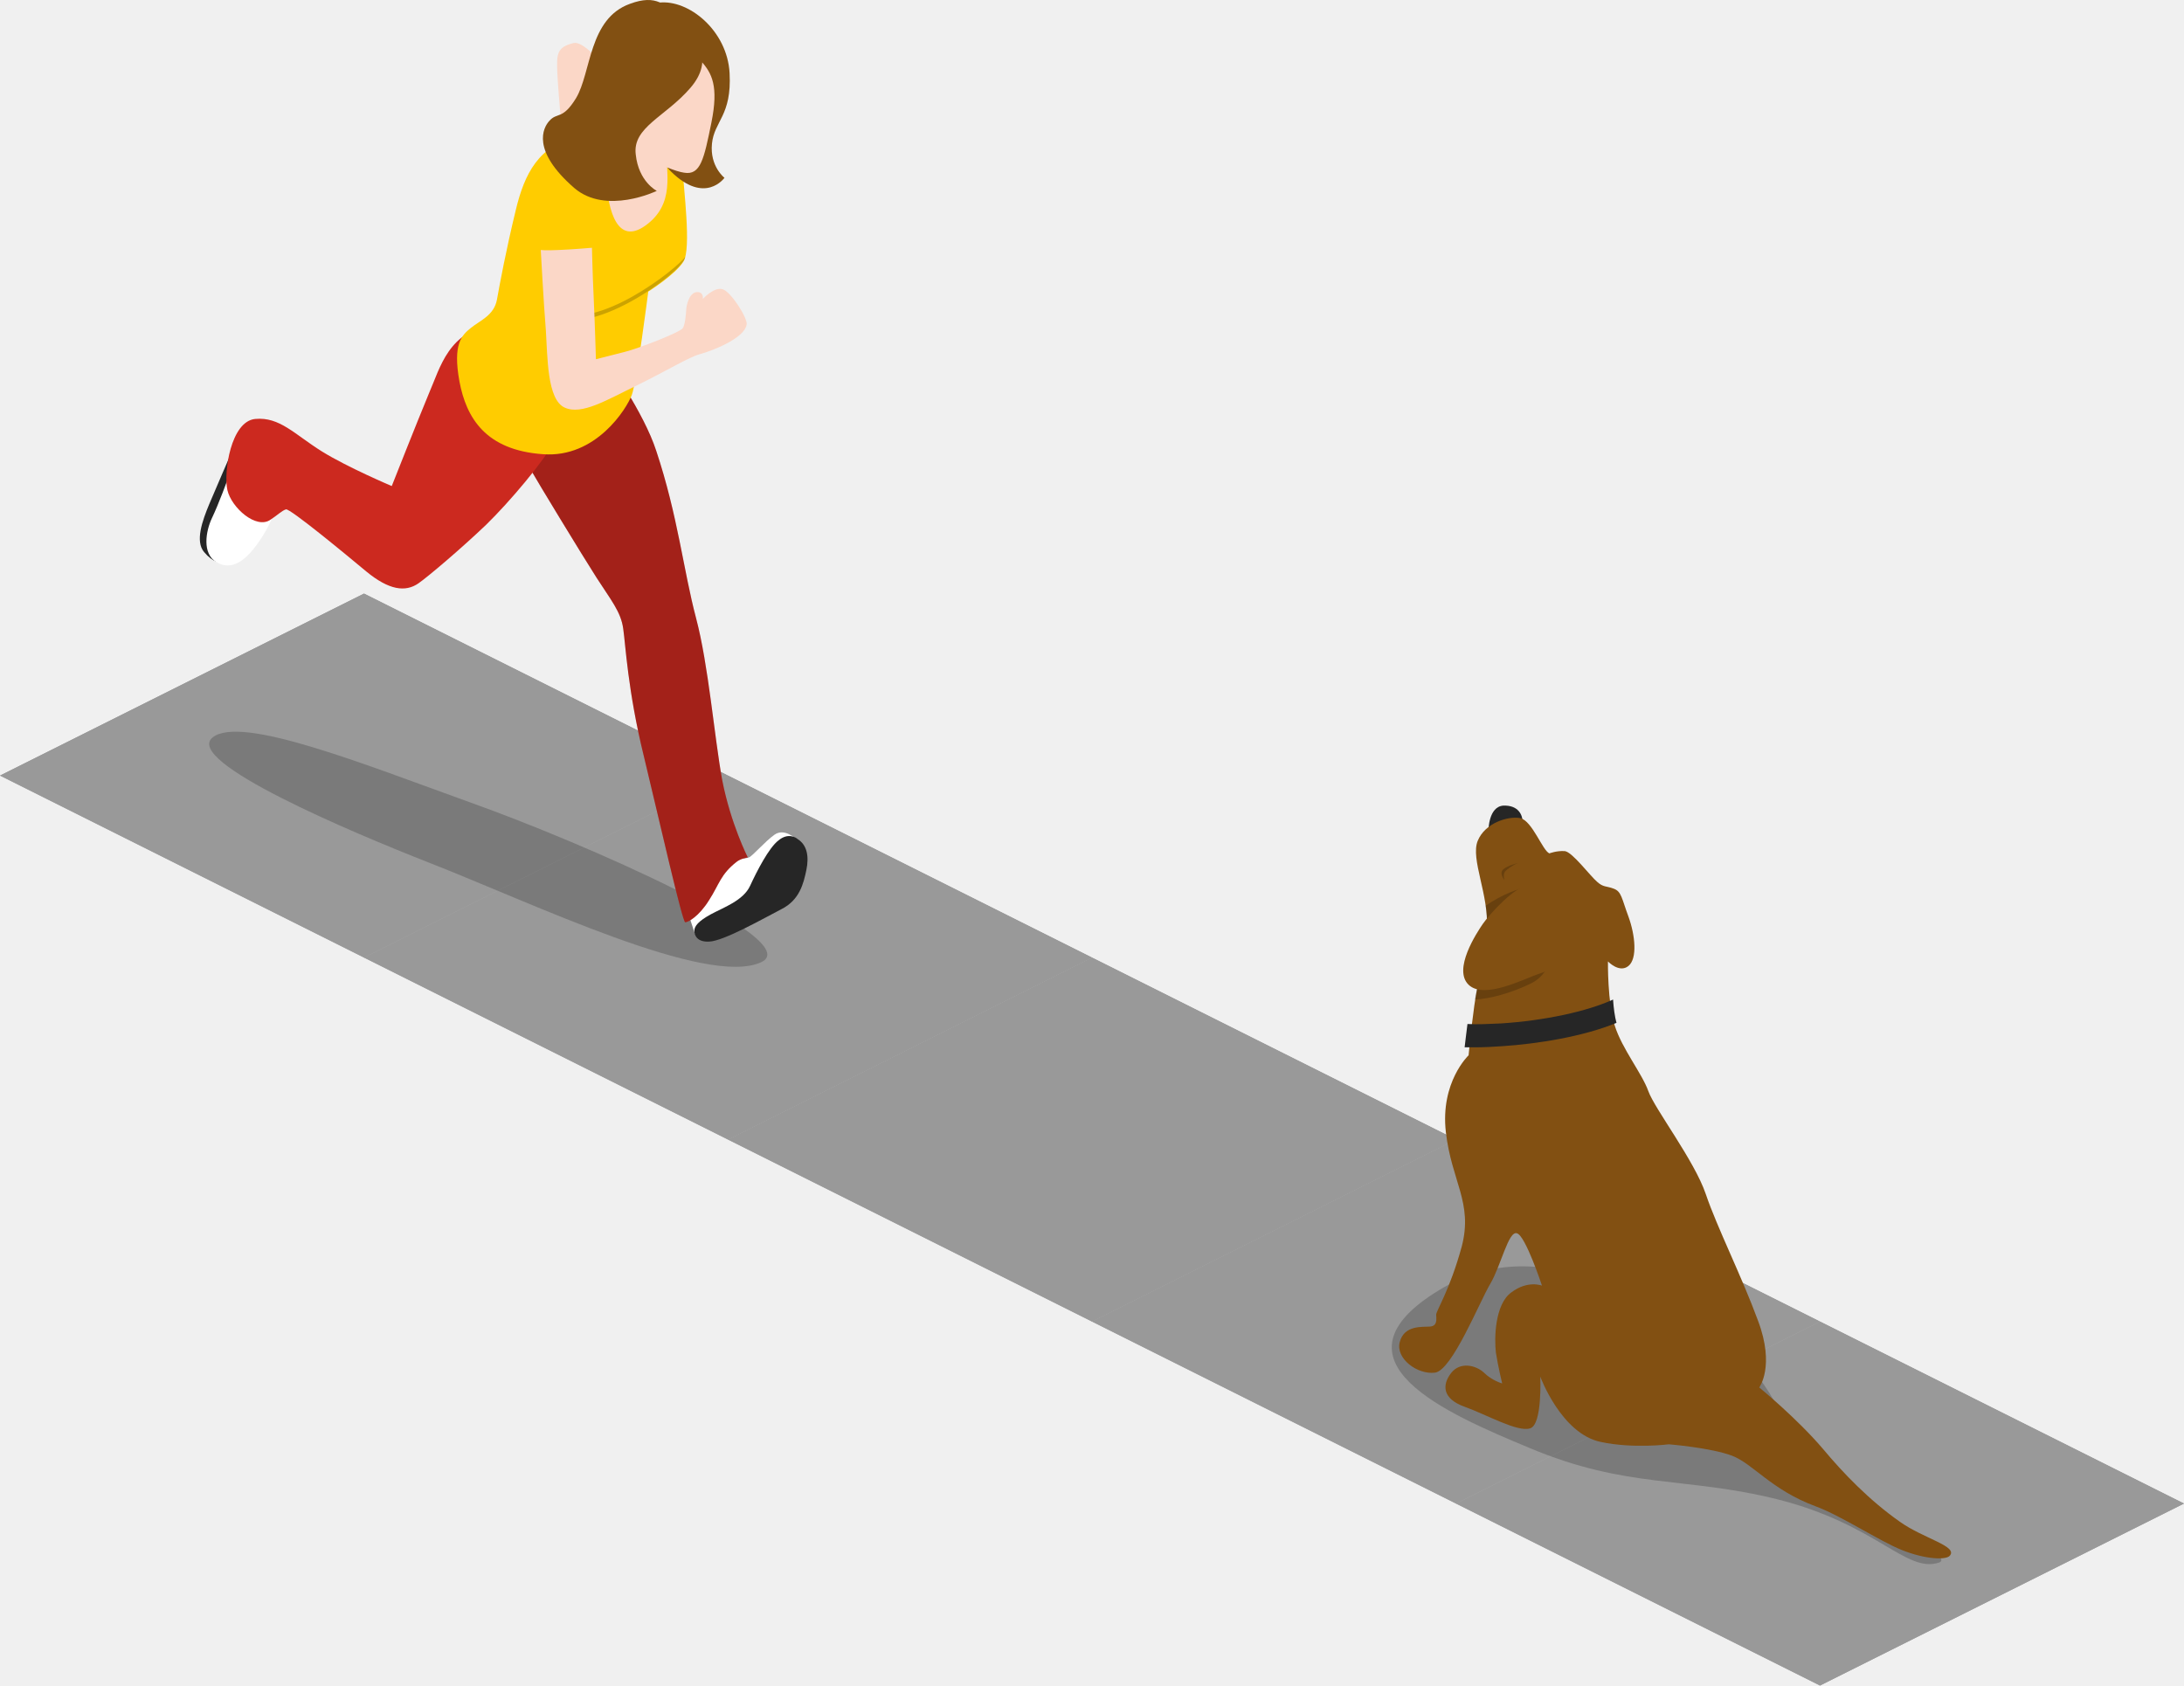
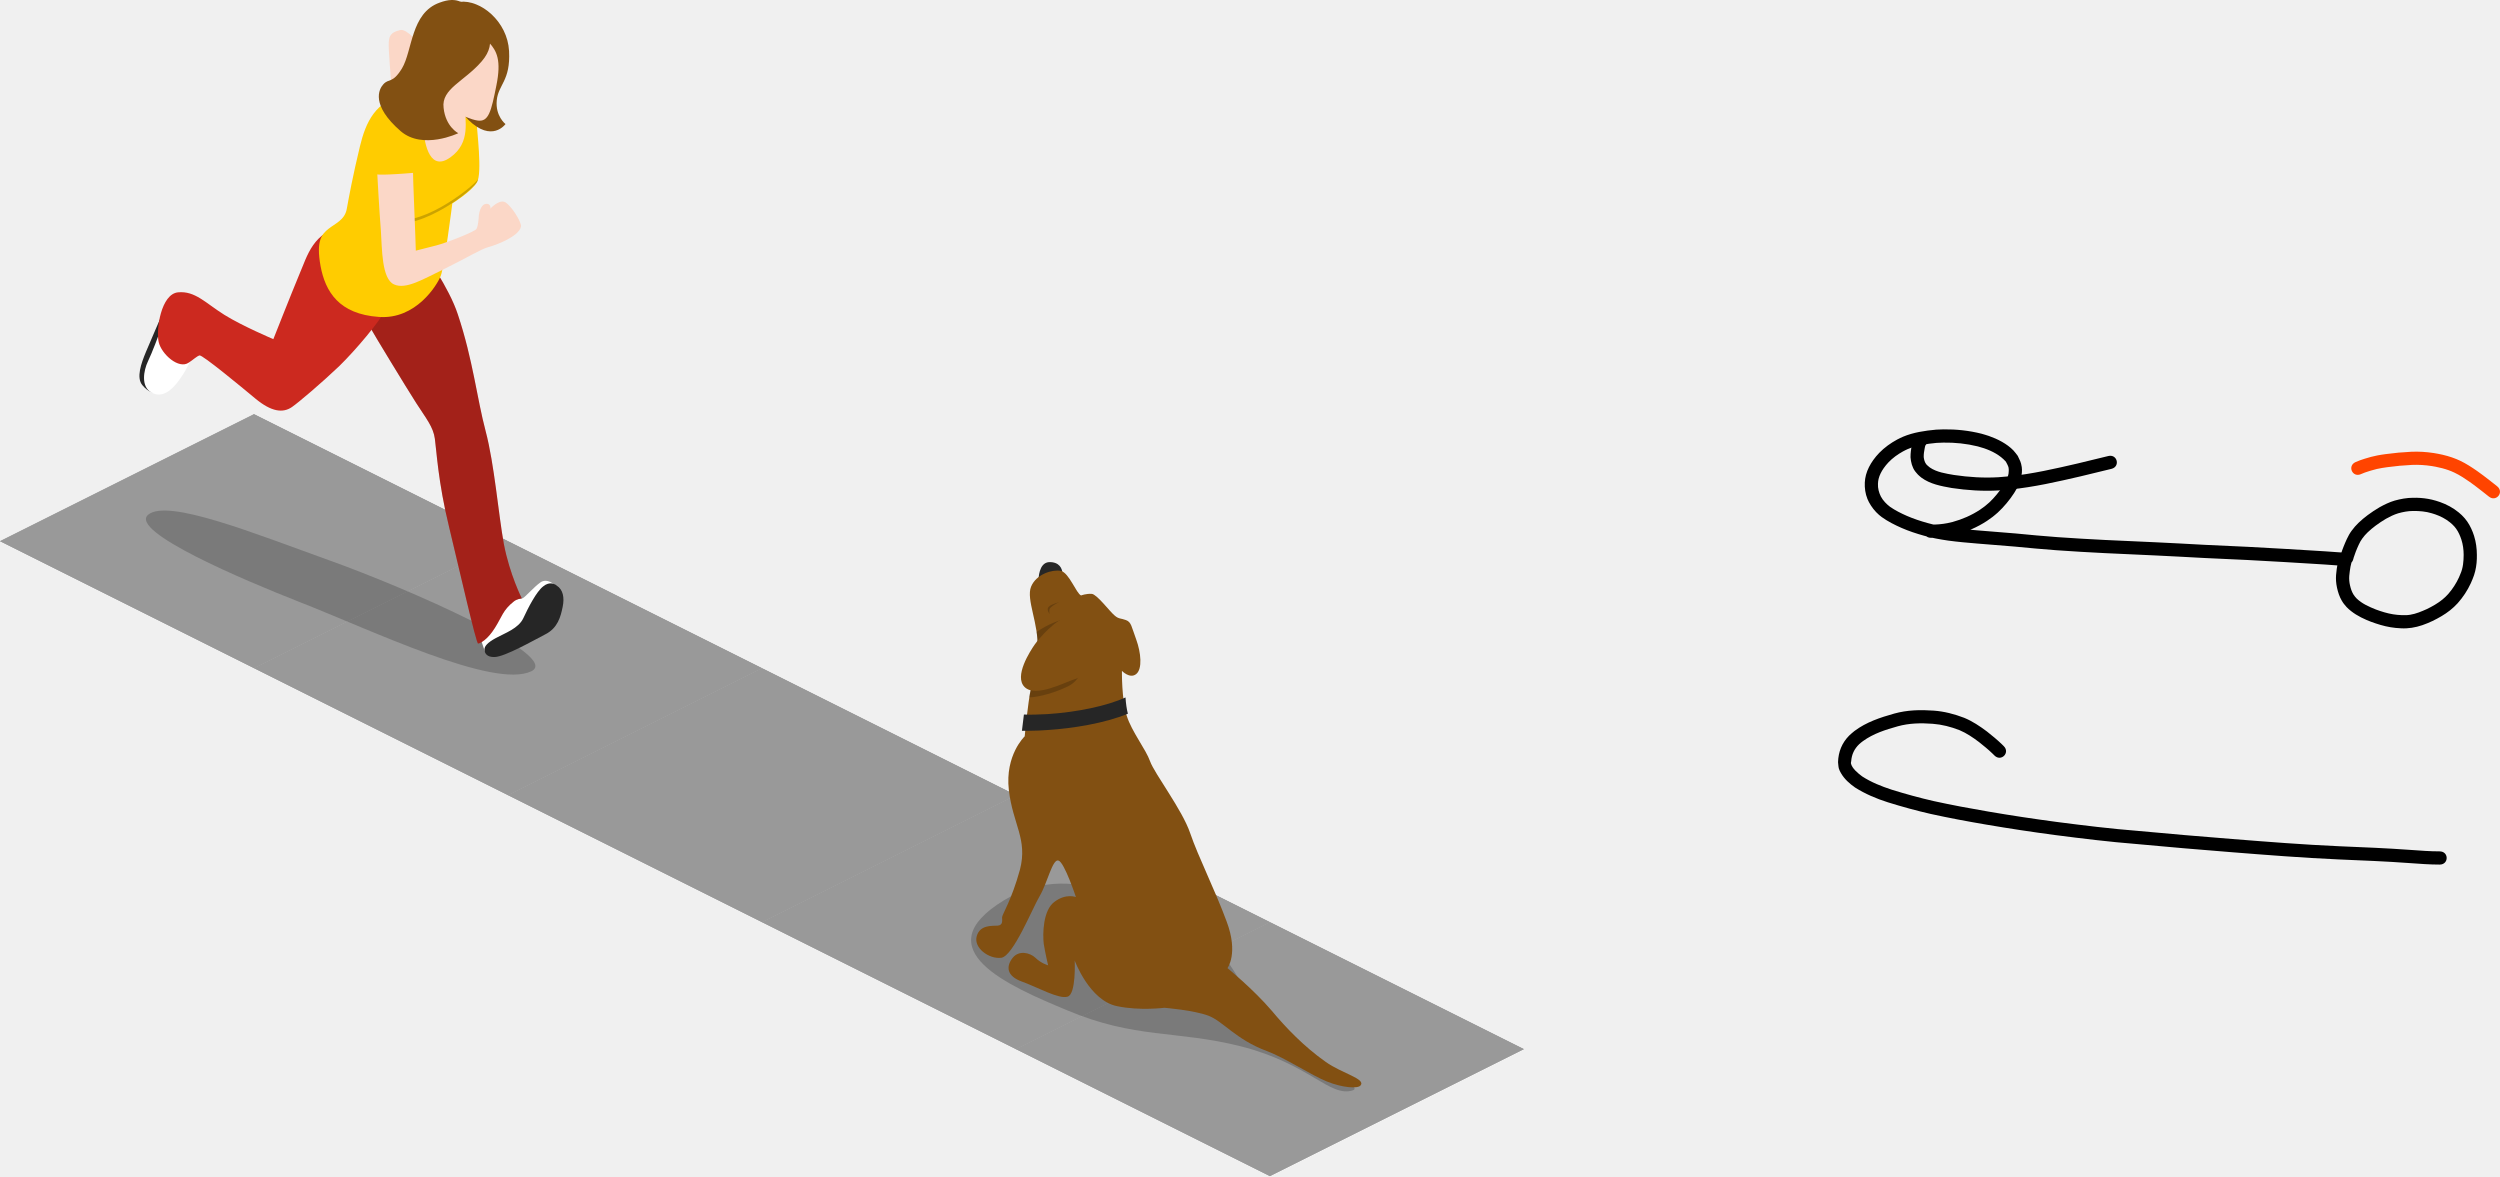
- <svg xmlns="http://www.w3.org/2000/svg" width="101.6mm" height="78.415mm" viewBox="0 0 101.6 78.415" version="1.1" id="svg4440">
+ <svg xmlns="http://www.w3.org/2000/svg" width="166.681mm" height="78.415mm" viewBox="0 0 166.681 78.415" version="1.1" id="svg4440">
  <defs id="defs4434" />
  <g id="layer1" transform="translate(-44.71321,-72.76529)">
    <g id="g5225">
      <g transform="matrix(0.2645833,0,0,0.2645833,61.64654,108.8467)" id="g5102">
        <g id="g5100">
          <g id="g5094">
-             <polygon style="fill:#999999" points="128,32 64,64 0,32 64,0 " id="polygon5092" />
+             <polygon style="fill:#999999" points="0,32 64,0 128,32 64,64 " id="polygon5092" />
          </g>
          <g id="g5098">
-             <polygon style="fill:#999999" points="128,32 64,64 0,32 64,0 " id="polygon5096" />
+             <polygon style="fill:#999999" points="0,32 64,0 128,32 64,64 " id="polygon5096" />
          </g>
        </g>
      </g>
      <g transform="matrix(0.2645833,0,0,0.2645833,78.57987,117.3134)" id="g5102-6">
        <g id="g5100-2">
          <g id="g5094-9">
-             <polygon style="fill:#999999" points="64,64 0,32 64,0 128,32 " id="polygon5092-9" />
+             <polygon style="fill:#999999" points="64,0 128,32 64,64 0,32 " id="polygon5092-9" />
          </g>
          <g id="g5098-0">
-             <polygon style="fill:#999999" points="64,64 0,32 64,0 128,32 " id="polygon5096-8" />
+             <polygon style="fill:#999999" points="64,0 128,32 64,64 0,32 " id="polygon5096-8" />
          </g>
        </g>
      </g>
      <g transform="matrix(0.2645833,0,0,0.2645833,44.71321,100.38)" id="g5102-1">
        <g id="g5100-3">
          <g id="g5094-1">
-             <polygon style="fill:#999999" points="64,64 0,32 64,0 128,32 " id="polygon5092-1" />
+             <polygon style="fill:#999999" points="64,0 128,32 64,64 0,32 " id="polygon5092-1" />
          </g>
          <g id="g5098-03">
-             <polygon style="fill:#999999" points="64,64 0,32 64,0 128,32 " id="polygon5096-4" />
+             <polygon style="fill:#999999" points="64,0 128,32 64,64 0,32 " id="polygon5096-4" />
          </g>
        </g>
      </g>
      <g transform="matrix(0.2645833,0,0,0.2645833,95.51321,125.78)" id="g5102-0">
        <g id="g5100-39">
          <g id="g5094-19">
-             <polygon style="fill:#999999" points="64,64 0,32 64,0 128,32 " id="polygon5092-6" />
+             <polygon style="fill:#999999" points="64,0 128,32 64,64 0,32 " id="polygon5092-6" />
          </g>
          <g id="g5098-9">
-             <polygon style="fill:#999999" points="64,64 0,32 64,0 128,32 " id="polygon5096-3" />
+             <polygon style="fill:#999999" points="64,0 128,32 64,64 0,32 " id="polygon5096-3" />
          </g>
        </g>
      </g>
      <g transform="matrix(0.2645833,0,0,0.2645833,112.4465,134.2467)" id="g5102-3">
        <g id="g5100-8">
          <g id="g5094-0">
-             <polygon style="fill:#999999" points="64,64 0,32 64,0 128,32 " id="polygon5092-5" />
+             <polygon style="fill:#999999" points="64,0 128,32 64,64 0,32 " id="polygon5092-5" />
          </g>
          <g id="g5098-6">
-             <polygon style="fill:#999999" points="64,64 0,32 64,0 128,32 " id="polygon5096-6" />
+             <polygon style="fill:#999999" points="64,0 128,32 64,64 0,32 " id="polygon5096-6" />
          </g>
        </g>
      </g>
    </g>
    <g id="g5040" transform="matrix(-0.2645833,0,0,0.2645833,90.79833,57.59481)">
      <path id="path4985" d="m 40.3,226.5 c 9.5,4.5 40.3,-10.4 58.5,-17.5 13.5,-5.3 43.2,-17.8 38,-22 -5,-4 -26.6,4.7 -45.5,11.5 -19.6,7 -58.9,24.2 -51,28 z" style="opacity:0.2" />
      <path id="path4987" d="m 61,77.9 c 0,0 9.3,-13.7 12.3,-13 3,0.7 3,2 2.9,5 -0.1,3 -1.4,17.5 -1.4,17.5 z" style="fill:#fbd7c7" />
      <path id="path4989" d="m 132.7,135.1 c 1.2,2.7 3.5,8.1 4.7,10.9 1.2,2.9 2.5,6.5 0.9,8.4 -1.6,1.9 -2.9,2 -3.9,1.9 -1,-0.1 -7.9,-14.4 -8.7,-16.8 -1,-2.2 5.2,-8 7,-4.4 z" style="fill:#262626" />
      <path id="path4991" d="m 133.2,139 c 1.1,3.1 2.6,7.1 3.7,9.4 1.1,2.3 1.8,6.3 -0.8,7.8 -2.6,1.5 -5.2,0 -8.1,-4.6 -2.9,-4.6 -3.3,-8.8 -3.3,-8.8 z" style="fill:#ffffff" />
      <path id="path4993" d="m 34,205.1 c 0.3,-0.4 2.3,-2.2 4,-1 1.7,1.2 3.8,3.7 4.5,4 0.7,0.3 2.8,0.2 2.8,0.2 l 8.4,8.1 -1.7,5.1 -9.8,-6.8 z" style="fill:#ffffff" />
      <path id="path4995" d="m 80.2,124.6 c 0,0 1.2,14.3 0.5,15.6 -0.7,1.3 -8.9,14.8 -11.4,18.7 -2.5,3.9 -4.3,6 -4.7,9 -0.4,2.7 -0.8,10.9 -3.6,22.3 -2.8,11.6 -6.8,29.3 -7.3,29.3 -0.5,0 -2.4,-1 -4.2,-3.9 -1.8,-2.8 -2,-4.5 -4.8,-6.7 -0.7,-0.6 -2,-0.8 -2,-0.8 0,0 3,-5.9 4.5,-13.6 1.4,-7.7 2.4,-20.2 4.6,-28.5 2.2,-8.3 3.2,-18 7,-29.4 2.2,-6.8 8.6,-15.7 8.6,-15.7 z" style="fill:#cc291f" />
      <path id="path4997" d="m 80.2,124.6 c 0,0 1.2,14.3 0.5,15.6 -0.7,1.3 -8.9,14.8 -11.4,18.7 -2.5,3.9 -4.3,6 -4.7,9 -0.4,2.7 -0.8,10.9 -3.6,22.3 -2.8,11.6 -6.8,29.3 -7.3,29.3 -0.5,0 -2.4,-1 -4.2,-3.9 -1.8,-2.8 -2,-4.5 -4.8,-6.7 -0.7,-0.6 -2,-0.8 -2,-0.8 0,0 3,-5.9 4.5,-13.6 1.4,-7.7 2.4,-20.2 4.6,-28.5 2.2,-8.3 3.2,-18 7,-29.4 2.2,-6.8 8.6,-15.7 8.6,-15.7 z" style="opacity:0.2" />
      <path id="path4999" d="m 76.7,134.9 c 1.8,3.5 7.9,10.7 12,14.7 4.4,4.2 10.3,9.2 11.9,10.3 2.3,1.6 5.2,1.2 9.2,-2.1 3.6,-3 13.4,-11.1 14.1,-10.9 0.7,0.2 1.6,1.1 2.7,1.8 2.5,1.8 6.9,-2.1 7.6,-5.2 0.7,-3.1 -0.6,-12.1 -4.9,-12.5 -4.3,-0.4 -6.9,2.7 -11.7,5.7 -4.5,2.8 -12.3,6.1 -12.3,6.1 0,0 -4.5,-11.4 -6.5,-16.2 -2.1,-4.8 -3.4,-11 -11.7,-12.4 -8.3,-1.4 -10.4,20.7 -10.4,20.7 z" style="fill:#cc291f" />
      <path id="path5001" d="M 54.2,86.6 C 54,90.4 52.6,101 54,103.3 c 1.4,2.3 6.2,5.3 6.2,5.3 0,0 2,15.8 2.9,18.2 0.9,2.4 6.3,11.1 15.6,10.4 10.1,-0.7 13.5,-6.4 14.7,-12.8 1.2,-6.6 -0.4,-8.1 -2,-9.4 -1.6,-1.3 -4.1,-2.2 -4.6,-5 -0.5,-2.8 -1.6,-8.7 -3.3,-15.7 -1.5,-6.3 -4,-11.5 -11.1,-13 -7,-1.4 -18.2,5.3 -18.2,5.3 z" style="fill:#ffcc00" />
      <path id="path5003" d="m 57,83.6 c 0.1,4.1 -1.6,9.6 3.7,13.4 4.9,3.5 6.5,-2.5 6.9,-7.9 0.5,-5.4 -0.8,-12 -0.8,-12 z" style="fill:#fbd7c7" />
      <path id="path5005" d="m 58.3,57.8 c -5.2,-0.6 -12,4.9 -12.4,12.4 -0.4,7.5 2.7,8.4 3.1,12.4 0.4,4 -2.2,6 -2.2,6 0,0 3.4,4.8 9.4,-1.1 6,-5.9 2.1,-29.7 2.1,-29.7 z" style="fill:#825012" />
      <path id="path5007" d="m 50.9,68.1 c -1.9,2.1 -3.1,4.4 -1.8,10.8 1.3,6.4 1.9,9.3 4.8,8.8 2.9,-0.4 11.1,-4.6 12,-6.6 0.9,-2 -11.3,-17.1 -15,-13 z" style="fill:#fbd7c7" />
      <path id="path5009" d="m 54.5,60.8 c -2.7,2.9 -6.1,6.9 -1.7,12 4.4,5.1 10.2,6.9 9.6,11.7 -0.5,4.8 -3.7,6.4 -3.7,6.4 0,0 8.9,4.3 14.5,-0.5 7.6,-6.6 5.5,-10.6 4.4,-11.8 -1.4,-1.6 -2.3,-0.1 -4.7,-4 -2.7,-4.5 -2.2,-14 -9.5,-16.6 -4.6,-1.7 -6.3,0.1 -8.9,2.8 z" style="fill:#825012" />
      <path id="path5011" d="m 53.7,102.5 c 0.2,2.7 18.1,15.3 23,9.6 -7.5,3.7 -21.6,-7.6 -23,-9.6 z" style="opacity:0.2" />
      <path id="path5013" d="m 33.9,204.9 c -1.6,1 -2,3 -1.5,5.4 0.5,2.4 1.2,5.3 4.4,6.9 3.1,1.6 10.1,5.6 12.7,5.7 2.1,0.1 2.6,-1.1 2.6,-1.9 0,-0.8 -0.7,-1.7 -2.9,-2.9 -2.2,-1.2 -5.7,-2.4 -6.9,-5 -1.2,-2.6 -3.3,-6.7 -5,-8 -1.7,-1.4 -3.1,-0.5 -3.4,-0.2 z" style="fill:#262626" />
      <path id="path5015" d="m 70.1,100.9 c 0,0 3.4,0.3 6,0.4 2.1,0.1 3,0 3,0 0,0 -0.5,9.3 -0.9,14.2 -0.3,4.6 -0.2,12.1 -3.3,13.5 -3,1.4 -7.5,-1.4 -12.7,-3.9 -5.3,-2.6 -9.2,-5 -11.1,-5.5 -1.9,-0.5 -7.8,-2.7 -8.2,-5.2 -0.2,-1.1 2.7,-5.7 4.2,-6.2 1.5,-0.5 3.5,1.7 3.5,1.7 0,0 -0.2,-1.3 1.1,-1.2 1,0.1 1.6,1.4 1.8,2.8 0.1,1.4 0.2,2.7 0.6,3.5 0.3,0.7 7.8,3.6 10.2,4.2 2.4,0.6 5.1,1.3 5.1,1.3 0,0 0.2,-6.7 0.4,-10.9 0.2,-4.2 0.3,-8.7 0.3,-8.7 z" style="fill:#fbd7c7" />
    </g>
    <g id="g5056" transform="matrix(0.2645833,0,0,0.2645833,99.40675,104.3697)">
      <path id="path5042" d="m 62.1,135.1 c -14.4,-6 -36.2,-15.3 -15.8,-27.7 19,-11.6 37.8,3.8 51.2,10.9 7.8,4.2 9.6,15.7 16.9,21.5 11.1,8.9 22.6,14.6 19.8,15.5 -5.8,1.9 -10.9,-6.7 -28.3,-11.1 -16.4,-4.1 -26.5,-1.8 -43.8,-9.1 z" style="opacity:0.2" />
      <path id="path5044" d="m 61,25.1 c 0,-1.2 -0.7,-3 -3.4,-2.9 C 55,22.4 55,26.5 55,26.5 Z" style="fill:#262626" />
      <path id="path5046" d="m 65.7,30.6 c -1.2,-0.5 -3,-5.7 -5.1,-6.2 -2.1,-0.4 -6.2,0.8 -7.5,4 -1.3,3.2 2,9.5 1.6,15.4 -0.4,5.9 -1.5,8.5 -2.2,13.6 -0.7,5.1 -1,8.7 -1,8.7 0,0 -5,4.7 -4,13.5 1,8.7 4.8,12.4 2.8,20.1 -2.1,7.7 -4.5,11.3 -4.5,12 0,0.7 0.3,2 -1.1,2.1 -1.3,0.1 -4.5,-0.3 -5.3,2.7 -0.8,2.9 3.1,5.8 6.2,5.4 3,-0.4 7.8,-12.4 9.7,-15.6 1.9,-3.2 3.2,-9.4 4.7,-8.9 1.5,0.4 4.4,9.2 4.4,9.2 0,0 -2.5,-1 -5.4,1.2 -2.9,2.1 -3,8.1 -2.7,10.6 0.4,2.5 1.1,5.4 1.1,5.4 0,0 -1.8,-0.5 -3.2,-1.9 -1.4,-1.3 -4.2,-2 -5.8,0.1 -1.6,2.1 -1.5,4.5 2.4,5.9 3.9,1.4 9.3,4.5 11.5,3.8 2.2,-0.6 1.8,-9.1 1.8,-9.1 0,0 3.7,10.1 10.7,11.5 5.7,1.2 11.9,0.4 11.9,0.4 0,0 7.4,0.6 11.1,2 3.7,1.4 6.9,6 14.7,8.9 4.6,1.7 11.2,6.1 15.2,7.7 4,1.6 7.7,1.8 8.4,1 1.5,-1.7 -4.6,-3 -8.8,-6 -5.4,-3.8 -10,-8.6 -13.5,-12.8 -4.6,-5.4 -11.2,-10.8 -11.2,-10.8 0,0 2.8,-3.7 -0.2,-11.7 -2.9,-7.9 -7.2,-16.4 -9.2,-22.3 -2,-5.9 -9,-15 -10.1,-18.1 C 82,69.3 78.5,65 77.2,60.9 75.9,56.8 76,49.6 76,49.6 c 0,0 2,2.1 3.6,0.8 1.6,-1.3 1.2,-5.4 0,-8.7 -1.2,-3.2 -1.2,-4.4 -2.6,-4.9 -1.3,-0.5 -1.8,-0.2 -2.9,-1.2 -1.2,-1 -4.4,-5.3 -5.7,-5.4 -1.4,-0.1 -2.7,0.4 -2.7,0.4 z" style="fill:#825012" />
      <path id="path5048" d="m 54.5,39.8 c 0.2,1.3 0.3,2.7 0.2,4 -0.3,5.4 -1.3,8.1 -2.1,12.5 2.6,-0.1 6.6,-1.2 10,-2.9 4.9,-2.5 4.5,-10.8 4.5,-10.8 l -5,-6.1 c -1.7,0.2 -4.7,1.3 -7.6,3.3 z" style="opacity:0.2" />
      <path id="path5050" d="m 62.3,36.1 c -2.7,0.2 -7.2,5.3 -8.3,6.9 -1.1,1.6 -5.3,8 -2.5,10.7 2.8,2.7 10,-1.2 12.6,-2 2.6,-0.8 7,-4.1 6.9,-6.3 -0.2,-2.3 -3.1,-9.8 -8.7,-9.3 z" style="fill:#825012" />
      <path id="path5052" d="m 60.2,32.3 c -0.7,0.2 -2.1,1.2 -2.3,1.5 -0.4,0.6 -0.1,1.5 -0.1,1.5 0,0 -1,-1.2 -0.2,-1.9 0.8,-0.7 2.6,-1.1 2.6,-1.1 z" style="opacity:0.2" />
      <path id="path5054" d="m 76.9,56.3 c -4.6,2.1 -12,3.7 -19.7,4.2 -2.2,0.1 -4.2,0.2 -5.9,0.1 -0.2,1.7 -0.4,3.1 -0.5,4.1 0.6,0 1.2,0 1.8,0 1.7,0 3.4,-0.1 4.8,-0.2 6.2,-0.4 14.3,-1.7 20.1,-4.1 -0.3,-1.1 -0.5,-2.6 -0.6,-4.1 z" style="fill:#262626" />
    </g>
+     <path style="fill:#000000;fill-opacity:1;fill-rule:nonzero;stroke:none;stroke-width:0.265" id="path1" d="m 173.458,108.621 c 0.41,0.003 0.821,-0.029 1.224,-0.106 0.137,-0.026 0.272,-0.06 0.407,-0.091 0.741,-0.199 1.453,-0.505 2.096,-0.926 0.129,-0.085 0.252,-0.179 0.378,-0.269 0.116,-0.097 0.237,-0.189 0.348,-0.292 0.403,-0.371 0.792,-0.84 1.089,-1.3 0.07,-0.108 0.131,-0.222 0.196,-0.333 0.183,-0.335 0.3,-0.663 0.322,-1.047 0.007,-0.117 0.009,-0.236 -0.009,-0.351 -0.051,-0.341 -0.126,-0.445 -0.268,-0.748 -0.095,-0.119 -0.18,-0.248 -0.286,-0.358 -0.431,-0.448 -1.057,-0.765 -1.637,-0.968 -0.162,-0.057 -0.328,-0.1 -0.492,-0.15 -0.827,-0.209 -1.682,-0.301 -2.534,-0.29 -0.165,0.002 -0.33,0.013 -0.494,0.019 -0.748,0.068 -1.51,0.181 -2.208,0.473 -0.132,0.055 -0.258,0.124 -0.388,0.187 -0.437,0.237 -0.846,0.53 -1.194,0.887 -0.187,0.192 -0.241,0.274 -0.402,0.482 -0.212,0.301 -0.388,0.629 -0.483,0.987 -0.058,0.219 -0.056,0.284 -0.079,0.505 -0.018,0.373 0.035,0.752 0.176,1.1 0.029,0.072 0.065,0.14 0.098,0.21 0.172,0.321 0.399,0.614 0.675,0.853 0.06,0.052 0.125,0.099 0.187,0.149 0.408,0.292 0.858,0.518 1.316,0.72 0.484,0.211 0.985,0.376 1.492,0.517 0.524,0.152 1.061,0.244 1.6,0.325 0.65,0.089 1.305,0.145 1.959,0.199 0.828,0.061 1.655,0.128 2.482,0.201 0.934,0.091 1.869,0.177 2.806,0.246 1.067,0.074 2.134,0.139 3.203,0.191 1.119,0.045 2.238,0.104 3.357,0.154 1.095,0.049 2.189,0.115 3.283,0.171 0.962,0.049 1.924,0.085 2.886,0.134 0.817,0.04 1.633,0.086 2.449,0.136 0.648,0.038 1.295,0.082 1.942,0.118 0.5,0.025 0.998,0.066 1.498,0.1 0.277,0.018 0.141,0.01 0.41,0.027 0.621,0.04 0.677,-0.839 0.056,-0.878 v 0 c -0.266,-0.017 -0.131,-0.008 -0.406,-0.026 -0.503,-0.035 -1.005,-0.076 -1.509,-0.101 -0.646,-0.036 -1.292,-0.079 -1.938,-0.117 -0.819,-0.05 -1.638,-0.096 -2.458,-0.136 -0.961,-0.048 -1.923,-0.085 -2.885,-0.134 -1.097,-0.057 -2.193,-0.123 -3.289,-0.171 -1.118,-0.05 -2.235,-0.108 -3.354,-0.153 -1.061,-0.051 -2.121,-0.116 -3.181,-0.189 -0.932,-0.068 -1.863,-0.154 -2.793,-0.245 -0.829,-0.073 -1.658,-0.141 -2.488,-0.202 -0.634,-0.051 -1.269,-0.105 -1.899,-0.192 -0.503,-0.075 -1.005,-0.161 -1.495,-0.303 -0.467,-0.129 -0.928,-0.282 -1.373,-0.475 -0.391,-0.171 -0.775,-0.364 -1.127,-0.607 -0.246,-0.19 -0.464,-0.412 -0.611,-0.689 -0.132,-0.264 -0.206,-0.552 -0.191,-0.849 0.01,-0.127 0.01,-0.195 0.041,-0.32 0.064,-0.261 0.191,-0.498 0.342,-0.718 0.124,-0.162 0.17,-0.233 0.313,-0.383 0.281,-0.295 0.615,-0.535 0.971,-0.732 0.1,-0.05 0.197,-0.106 0.3,-0.149 0.613,-0.262 1.287,-0.357 1.944,-0.421 0.15,-0.006 0.3,-0.016 0.451,-0.018 0.769,-0.012 1.541,0.068 2.289,0.252 0.141,0.042 0.284,0.079 0.423,0.126 0.543,0.186 1.068,0.46 1.454,0.893 0.05,0.097 0.156,0.281 0.179,0.396 0.015,0.072 0.013,0.147 0.013,0.22 -1.4e-4,0.266 -0.086,0.468 -0.208,0.701 -0.052,0.09 -0.099,0.182 -0.155,0.27 -0.252,0.393 -0.595,0.815 -0.936,1.133 -0.094,0.087 -0.195,0.166 -0.293,0.249 -0.107,0.077 -0.212,0.159 -0.322,0.232 -0.562,0.372 -1.185,0.642 -1.834,0.82 -0.116,0.026 -0.231,0.057 -0.347,0.079 -0.359,0.069 -0.726,0.099 -1.091,0.096 -0.622,0 -0.622,0.88 0,0.88 z" />
+     <path style="fill:#000000;fill-opacity:1;fill-rule:nonzero;stroke:none;stroke-width:0.265" id="path2" d="m 172.428,101.881 c -0.142,0.156 -0.198,0.355 -0.245,0.556 -0.059,0.268 -0.091,0.539 -0.091,0.813 0.025,0.327 0.107,0.666 0.305,0.936 0.059,0.08 0.13,0.151 0.194,0.227 0.074,0.065 0.143,0.136 0.222,0.194 0.589,0.436 1.316,0.567 2.019,0.693 1.04,0.156 2.095,0.225 3.146,0.164 0.252,-0.015 0.504,-0.042 0.755,-0.063 1.588,-0.159 3.147,-0.517 4.7,-0.877 0.686,-0.161 1.37,-0.331 2.055,-0.499 0.604,-0.149 0.394,-1.003 -0.21,-0.855 v 0 c -0.681,0.167 -1.361,0.335 -2.044,0.496 -1.511,0.35 -3.029,0.701 -4.575,0.857 -0.237,0.02 -0.473,0.046 -0.71,0.06 -0.99,0.059 -1.984,-0.005 -2.964,-0.151 -0.533,-0.093 -1.143,-0.181 -1.601,-0.496 -0.051,-0.035 -0.095,-0.078 -0.142,-0.117 -0.03,-0.029 -0.065,-0.055 -0.091,-0.088 -0.113,-0.138 -0.159,-0.318 -0.179,-0.491 -0.005,-0.206 0.029,-0.408 0.069,-0.61 0.023,-0.105 0.009,-0.044 0.027,-0.121 0.007,-0.03 0.037,-0.068 0.025,-0.057 -0.016,0.015 -0.029,0.033 -0.043,0.049 0.44,-0.44 -0.182,-1.062 -0.622,-0.622 z" />
+     <path style="fill:#000000;fill-opacity:1;fill-rule:nonzero;stroke:none;stroke-width:0.265" id="path3" d="m 200.662,109.969 c -0.078,0.239 -0.118,0.488 -0.154,0.737 -0.038,0.265 -0.063,0.531 -0.045,0.799 0.014,0.2 0.029,0.252 0.065,0.449 0.065,0.299 0.162,0.595 0.318,0.86 0.121,0.205 0.168,0.245 0.321,0.427 0.371,0.381 0.836,0.645 1.321,0.855 0.1,0.044 0.203,0.082 0.304,0.123 0.423,0.156 0.855,0.291 1.301,0.365 0.304,0.051 0.384,0.049 0.691,0.071 0.487,0.031 0.965,-0.051 1.425,-0.206 0.281,-0.095 0.41,-0.159 0.68,-0.278 0.415,-0.202 0.819,-0.43 1.181,-0.719 0.242,-0.193 0.285,-0.249 0.502,-0.469 0.355,-0.398 0.651,-0.847 0.875,-1.331 0.041,-0.089 0.077,-0.181 0.116,-0.272 0.148,-0.346 0.234,-0.71 0.269,-1.084 0.022,-0.228 0.018,-0.31 0.02,-0.537 -10e-4,-0.426 -0.058,-0.853 -0.185,-1.26 -0.026,-0.084 -0.058,-0.166 -0.087,-0.249 -0.131,-0.336 -0.301,-0.654 -0.537,-0.929 -0.159,-0.187 -0.223,-0.231 -0.406,-0.394 -0.369,-0.303 -0.793,-0.529 -1.242,-0.689 -0.09,-0.032 -0.181,-0.059 -0.272,-0.088 -0.342,-0.103 -0.696,-0.163 -1.052,-0.187 -0.203,-0.014 -0.276,-0.01 -0.478,-0.01 -0.417,0.002 -0.826,0.078 -1.226,0.189 -0.35,0.103 -0.678,0.265 -0.997,0.44 -0.278,0.162 -0.546,0.341 -0.804,0.532 -0.211,0.153 -0.407,0.326 -0.598,0.504 -0.171,0.161 -0.322,0.339 -0.462,0.528 -0.13,0.174 -0.233,0.366 -0.326,0.563 -0.079,0.166 -0.147,0.337 -0.217,0.507 -0.062,0.152 -0.116,0.306 -0.164,0.463 -0.028,0.099 -0.014,0.049 -0.04,0.148 -0.153,0.603 0.7,0.82 0.853,0.217 v 0 c 0.019,-0.074 0.009,-0.037 0.03,-0.112 0.039,-0.13 0.085,-0.258 0.135,-0.383 0.064,-0.157 0.126,-0.315 0.2,-0.468 0.067,-0.144 0.141,-0.285 0.237,-0.413 0.106,-0.145 0.222,-0.282 0.353,-0.406 0.167,-0.156 0.338,-0.308 0.523,-0.442 0.226,-0.168 0.461,-0.324 0.703,-0.467 0.259,-0.143 0.526,-0.277 0.81,-0.364 0.324,-0.091 0.655,-0.154 0.993,-0.156 0.424,-0.003 0.849,0.03 1.256,0.155 0.075,0.024 0.15,0.045 0.224,0.071 0.353,0.123 0.687,0.295 0.979,0.53 0.135,0.117 0.178,0.146 0.296,0.278 0.177,0.199 0.3,0.432 0.398,0.679 0.023,0.064 0.048,0.127 0.069,0.191 0.106,0.328 0.152,0.672 0.153,1.016 -0.003,0.441 -0.036,0.878 -0.22,1.286 -0.031,0.074 -0.059,0.148 -0.092,0.221 -0.184,0.402 -0.426,0.775 -0.716,1.108 -0.168,0.173 -0.207,0.225 -0.396,0.377 -0.31,0.25 -0.658,0.447 -1.015,0.622 -0.365,0.163 -0.736,0.325 -1.134,0.387 -0.224,0.035 -0.326,0.025 -0.554,0.024 -0.259,-0.017 -0.323,-0.015 -0.58,-0.056 -0.391,-0.063 -0.77,-0.182 -1.141,-0.318 -0.46,-0.185 -0.924,-0.386 -1.286,-0.735 -0.088,-0.1 -0.139,-0.149 -0.209,-0.261 -0.116,-0.188 -0.186,-0.401 -0.234,-0.616 -0.027,-0.138 -0.039,-0.177 -0.05,-0.317 -0.018,-0.215 0.007,-0.429 0.037,-0.642 0.027,-0.189 0.056,-0.378 0.11,-0.562 0.213,-0.585 -0.614,-0.886 -0.827,-0.301 z" />
+     <path style="fill:#000000;fill-opacity:1;fill-rule:nonzero;stroke:none;stroke-width:0.265" id="path4" d="m 207.369,129.528 c -0.646,0.001 -1.291,-0.052 -1.936,-0.097 -1.592,-0.117 -3.188,-0.179 -4.782,-0.246 -2.374,-0.106 -4.744,-0.293 -7.113,-0.482 -2.101,-0.16 -4.199,-0.35 -6.296,-0.541 -1.804,-0.142 -3.601,-0.363 -5.395,-0.595 -1.525,-0.203 -3.047,-0.432 -4.563,-0.692 -1.222,-0.208 -2.44,-0.435 -3.651,-0.701 -0.942,-0.215 -1.874,-0.472 -2.796,-0.759 -0.687,-0.224 -1.362,-0.493 -1.97,-0.886 -0.253,-0.185 -0.692,-0.542 -0.748,-0.874 -0.008,-0.045 0.012,-0.09 0.018,-0.135 0.031,-0.455 0.207,-0.825 0.537,-1.143 0.076,-0.074 0.165,-0.134 0.247,-0.2 0.693,-0.503 1.508,-0.76 2.323,-0.988 0.763,-0.212 1.543,-0.225 2.326,-0.167 0.616,0.046 1.211,0.2 1.784,0.423 0.472,0.198 0.896,0.487 1.303,0.794 0.312,0.251 0.627,0.499 0.913,0.78 0.04,0.04 0.08,0.079 0.12,0.119 0.442,0.438 1.061,-0.187 0.62,-0.625 v 0 c -0.042,-0.041 -0.083,-0.083 -0.125,-0.124 -0.315,-0.305 -0.656,-0.582 -0.999,-0.854 -0.473,-0.354 -0.966,-0.685 -1.514,-0.911 -0.655,-0.252 -1.334,-0.429 -2.037,-0.48 -0.884,-0.064 -1.767,-0.043 -2.628,0.197 -0.936,0.262 -1.867,0.571 -2.653,1.162 -0.118,0.102 -0.244,0.195 -0.353,0.306 -0.484,0.489 -0.721,1.087 -0.741,1.769 0.018,0.144 0.018,0.292 0.056,0.432 0.029,0.108 0.086,0.207 0.141,0.304 0.224,0.394 0.571,0.699 0.937,0.956 0.678,0.429 1.418,0.742 2.182,0.985 0.946,0.295 1.903,0.559 2.869,0.779 1.224,0.269 2.456,0.499 3.692,0.709 1.529,0.262 3.062,0.493 4.599,0.697 1.805,0.233 3.613,0.456 5.428,0.599 2.101,0.192 4.203,0.381 6.307,0.542 2.38,0.189 4.76,0.377 7.145,0.484 1.587,0.067 3.174,0.128 4.759,0.245 0.665,0.046 1.33,0.1 1.997,0.099 0.622,0 0.622,-0.88 0,-0.88 z" />
+     <path style="fill:#ff4400;fill-opacity:1;fill-rule:nonzero;stroke:none;stroke-width:0.265" id="path5" d="m 202.124,104.375 c 0.17,-0.079 0.348,-0.135 0.527,-0.192 0.055,-0.017 0.109,-0.034 0.164,-0.05 0.102,-0.03 0.262,-0.075 0.365,-0.099 0.233,-0.054 0.469,-0.087 0.705,-0.121 0.543,-0.075 1.088,-0.125 1.635,-0.151 0.447,-0.019 0.894,0.009 1.336,0.078 0.083,0.013 0.165,0.029 0.248,0.044 0.298,0.057 0.593,0.133 0.878,0.236 0.169,0.061 0.209,0.083 0.373,0.156 0.36,0.17 0.693,0.392 1.019,0.619 0.273,0.193 0.539,0.396 0.802,0.602 0.159,0.123 0.319,0.247 0.475,0.375 0.482,0.394 1.039,-0.288 0.557,-0.681 v 0 c -0.162,-0.132 -0.326,-0.26 -0.491,-0.388 -0.276,-0.215 -0.555,-0.428 -0.841,-0.63 -0.372,-0.258 -0.752,-0.508 -1.164,-0.7 -0.075,-0.033 -0.149,-0.068 -0.224,-0.099 -0.396,-0.163 -0.812,-0.275 -1.233,-0.355 -0.093,-0.016 -0.187,-0.034 -0.28,-0.049 -0.495,-0.076 -0.996,-0.106 -1.496,-0.085 -0.576,0.027 -1.15,0.08 -1.722,0.159 -0.219,0.032 -0.333,0.046 -0.549,0.088 -0.28,0.054 -0.555,0.129 -0.827,0.215 -0.208,0.067 -0.416,0.134 -0.615,0.226 -0.569,0.253 -0.211,1.057 0.357,0.804 z" />
  </g>
</svg>
